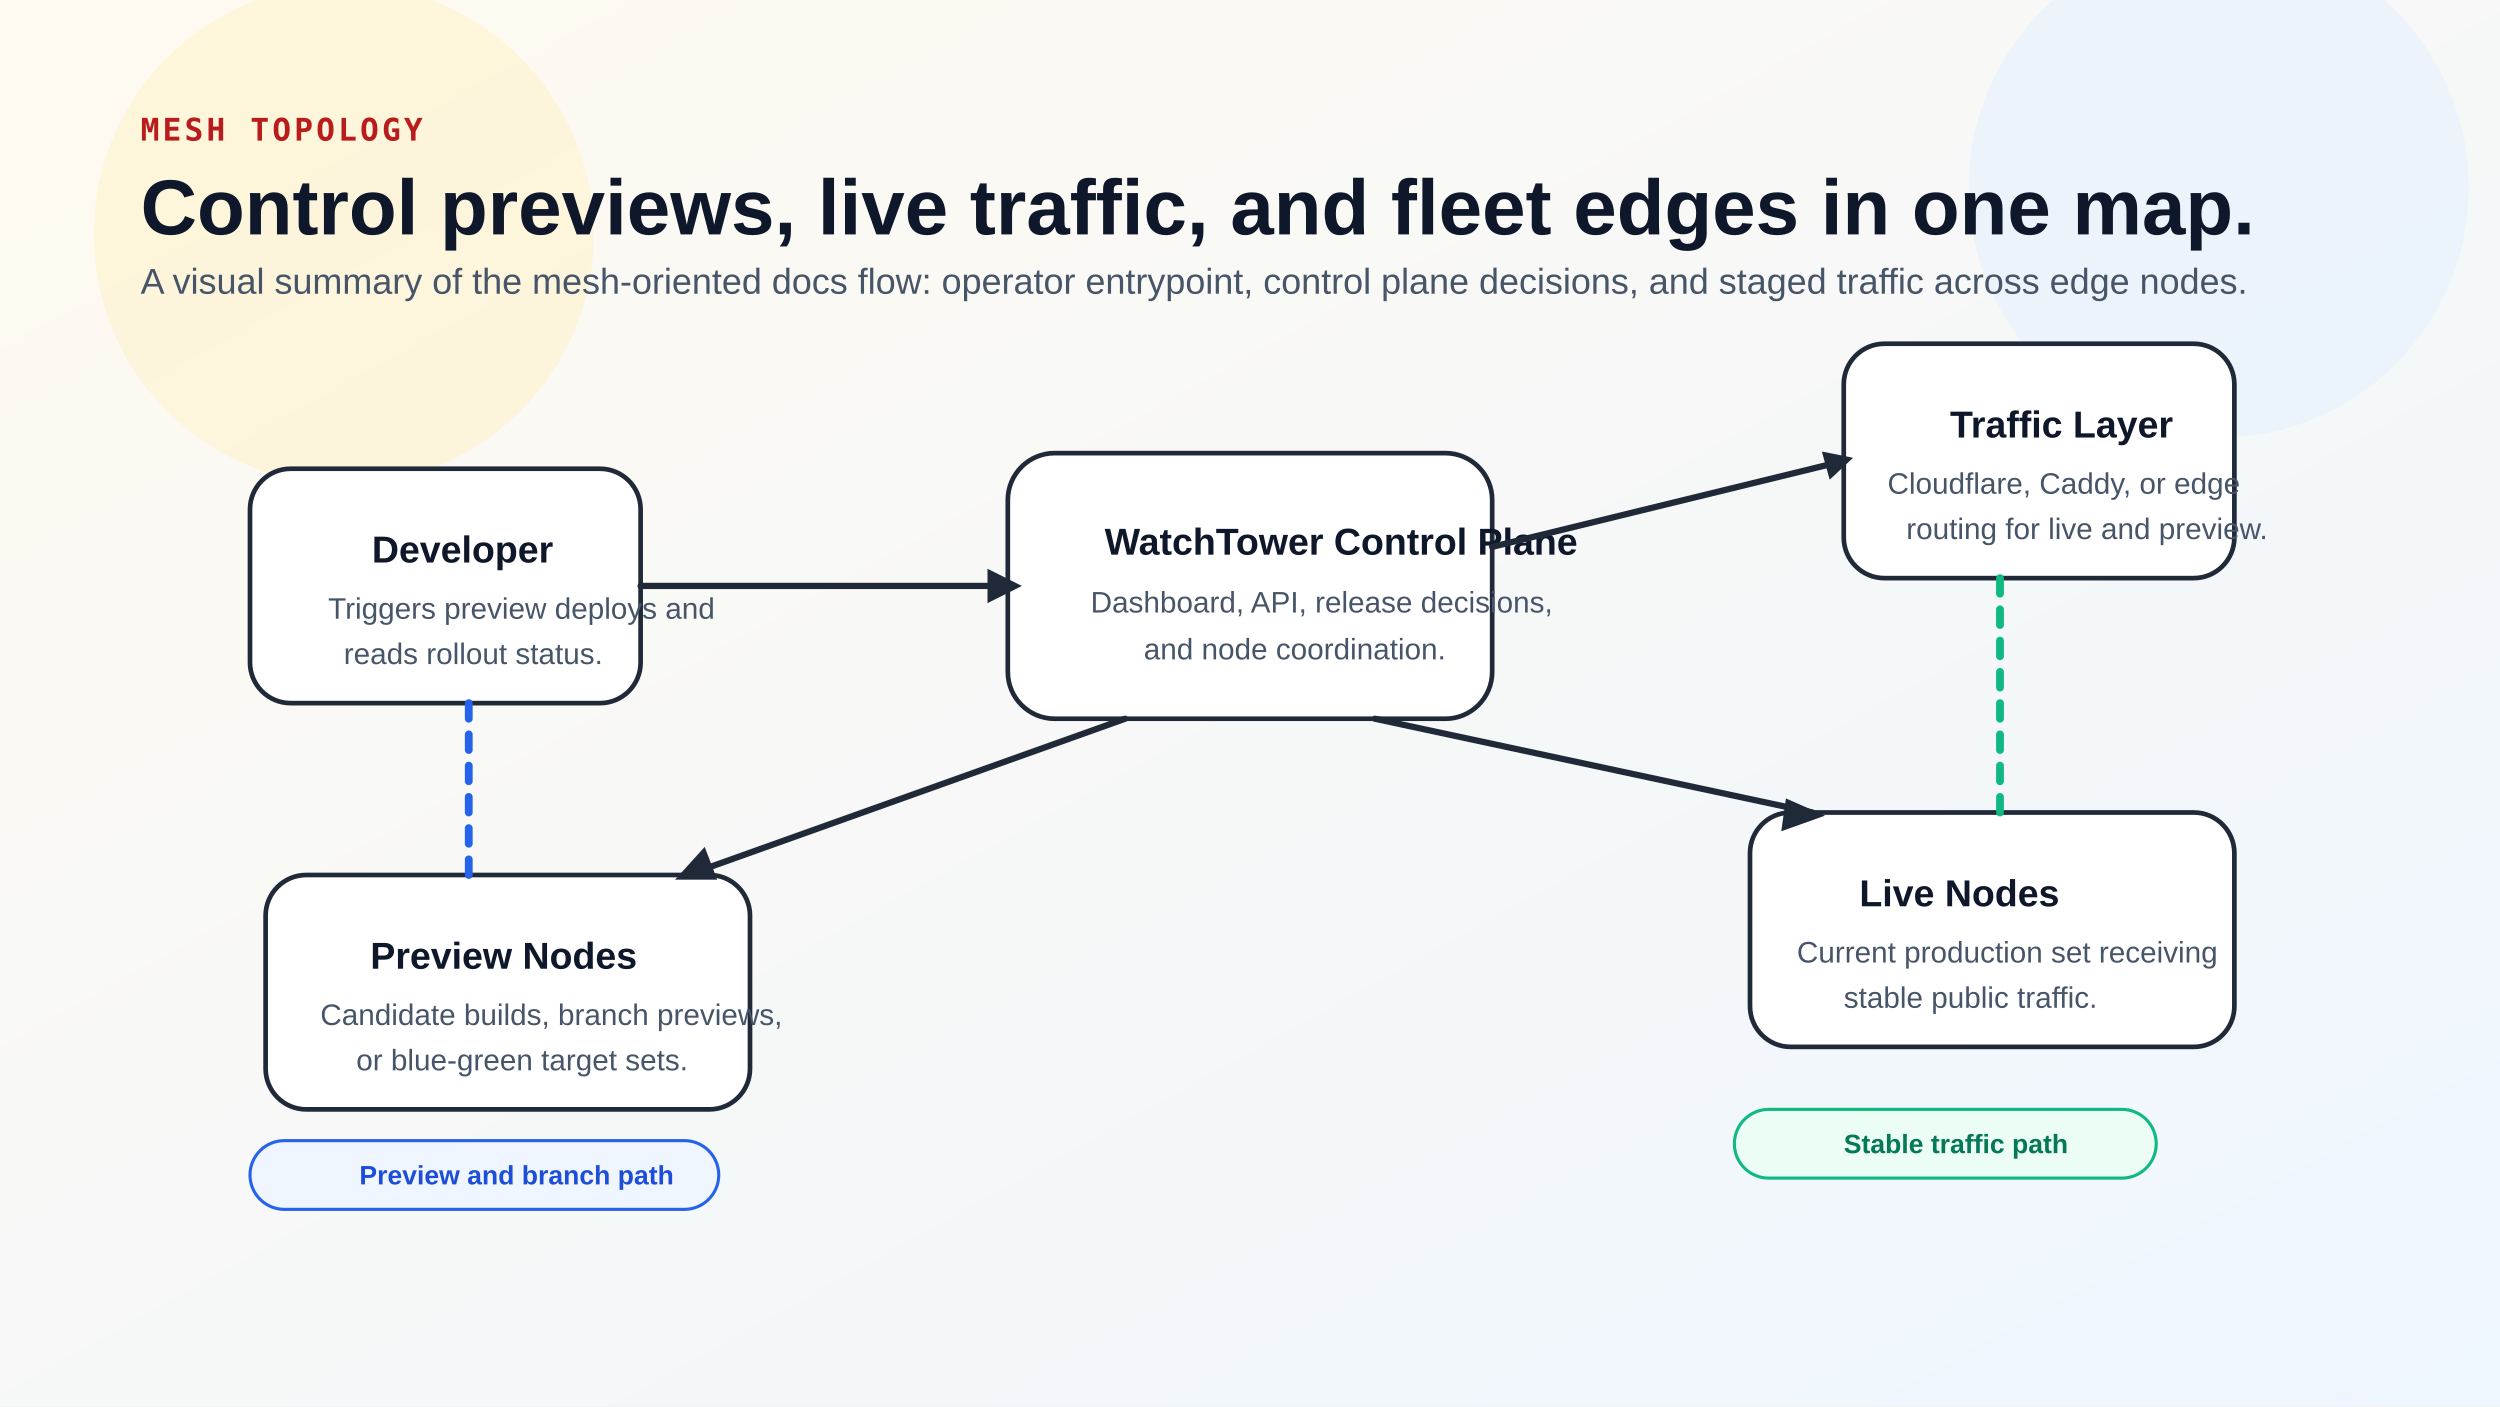
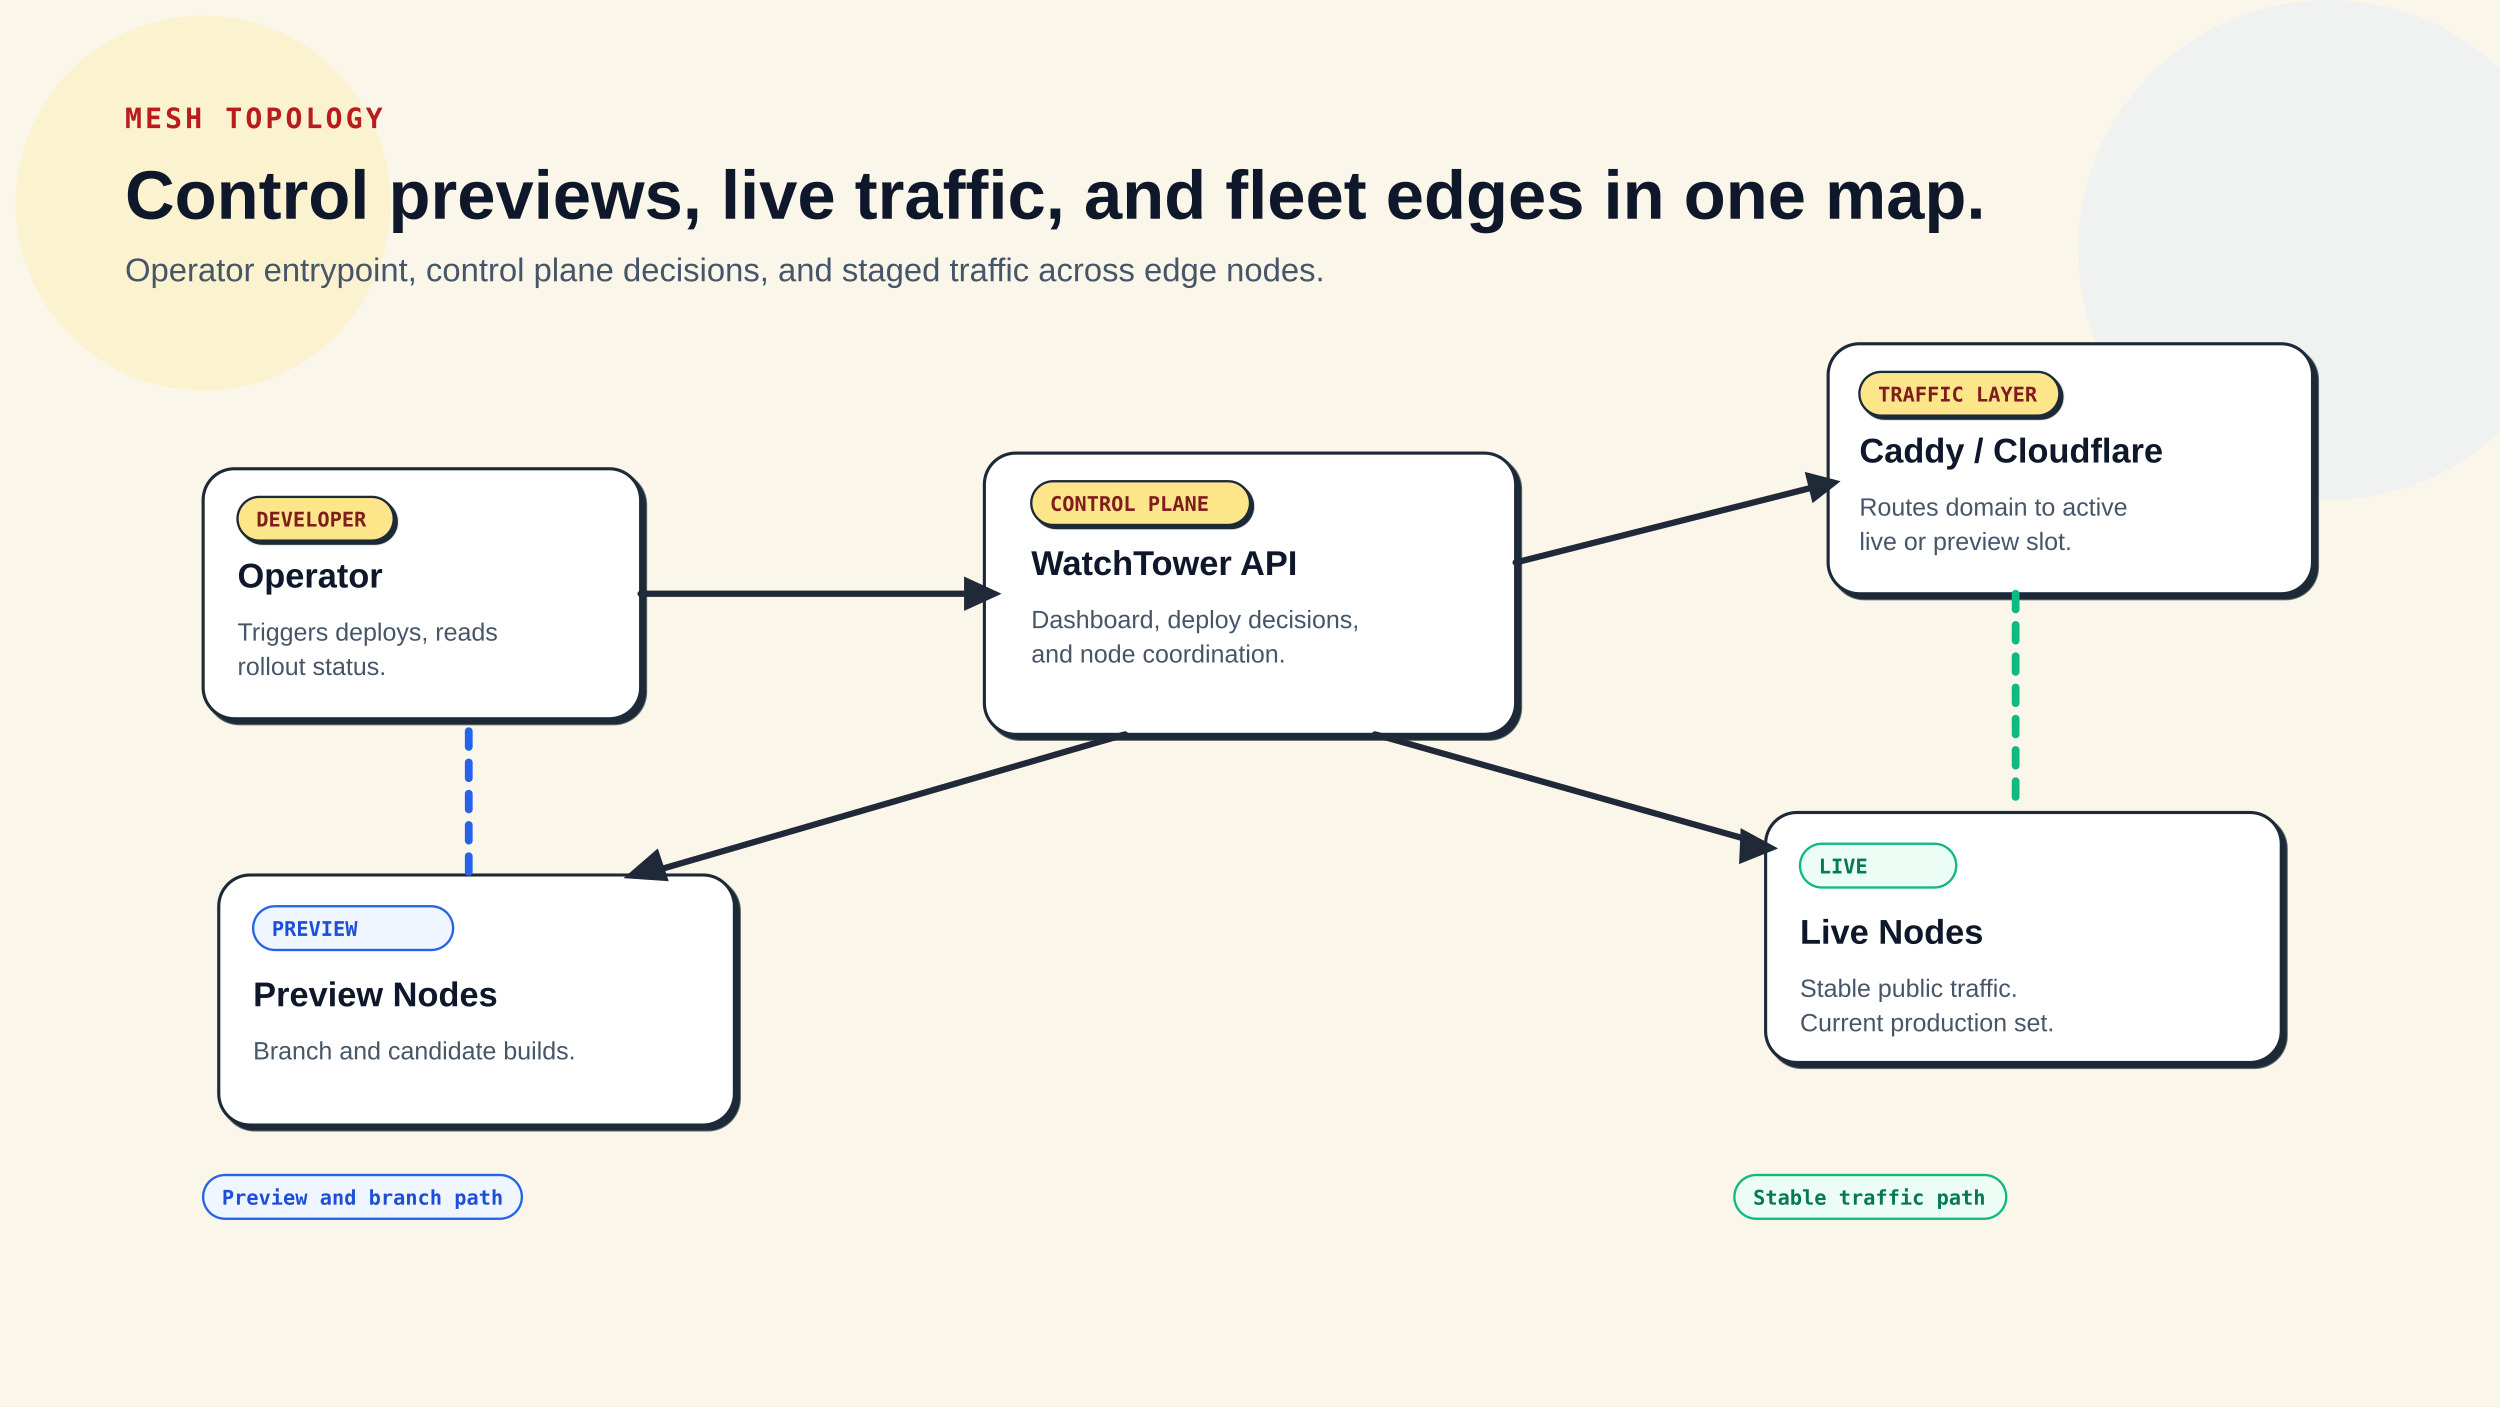
<svg xmlns="http://www.w3.org/2000/svg" viewBox="0 0 1600 900" role="img" aria-label="WatchTower mesh topology">
  <defs>
-     <linearGradient id="bg" x1="0" y1="0" x2="1" y2="1">
-       <stop offset="0%" stop-color="#fffaf0" />
-       <stop offset="100%" stop-color="#eef6ff" />
-     </linearGradient>
-     <style>
-       .title { font: 800 50px 'DM Sans', Arial, sans-serif; fill: #0f172a; }
-       .subtitle { font: 500 23px 'DM Sans', Arial, sans-serif; fill: #475569; }
-       .eyebrow { font: 700 20px 'Space Mono', monospace; letter-spacing: 2px; fill: #b91c1c; }
-       .nodeTitle { font: 800 24px 'DM Sans', Arial, sans-serif; fill: #0f172a; }
-       .nodeCopy { font: 500 19px 'DM Sans', Arial, sans-serif; fill: #475569; }
-       .tag { font: 700 17px 'DM Sans', Arial, sans-serif; }
-     </style>
+     <filter id="cs" x="-4%" y="-4%" width="112%" height="116%">
+       <feDropShadow dx="3" dy="3" stdDeviation="0" flood-color="#1f2937" />
+     </filter>
+     <filter id="ps" x="-2%" y="-8%" width="108%" height="132%">
+       <feDropShadow dx="2" dy="2" stdDeviation="0" flood-color="#1f2937" />
+     </filter>
  </defs>
-   <rect width="1600" height="900" fill="url(#bg)" />
-   <circle cx="220" cy="150" r="160" fill="#fde68a" opacity="0.22" />
-   <circle cx="1420" cy="120" r="160" fill="#dbeafe" opacity="0.4" />
-   <text x="90" y="90" class="eyebrow">MESH TOPOLOGY</text>
-   <text x="90" y="150" class="title">Control previews, live traffic, and fleet edges in one map.</text>
-   <text x="90" y="188" class="subtitle">A visual summary of the mesh-oriented docs flow: operator entrypoint, control plane decisions, and staged traffic across edge nodes.</text>
-   <rect x="645" y="290" width="310" height="170" rx="30" fill="#ffffff" stroke="#1f2937" stroke-width="3" />
-   <text x="707" y="355" class="nodeTitle">WatchTower Control Plane</text>
-   <text x="698" y="392" class="nodeCopy">Dashboard, API, release decisions,</text>
-   <text x="732" y="422" class="nodeCopy">and node coordination.</text>
-   <rect x="160" y="300" width="250" height="150" rx="26" fill="#ffffff" stroke="#1f2937" stroke-width="3" />
-   <text x="238" y="360" class="nodeTitle">Developer</text>
-   <text x="210" y="396" class="nodeCopy">Triggers preview deploys and</text>
-   <text x="220" y="425" class="nodeCopy">reads rollout status.</text>
-   <rect x="1180" y="220" width="250" height="150" rx="26" fill="#ffffff" stroke="#1f2937" stroke-width="3" />
-   <text x="1248" y="280" class="nodeTitle">Traffic Layer</text>
-   <text x="1208" y="316" class="nodeCopy">Cloudflare, Caddy, or edge</text>
-   <text x="1220" y="345" class="nodeCopy">routing for live and preview.</text>
-   <rect x="1120" y="520" width="310" height="150" rx="26" fill="#ffffff" stroke="#1f2937" stroke-width="3" />
-   <text x="1190" y="580" class="nodeTitle">Live Nodes</text>
-   <text x="1150" y="616" class="nodeCopy">Current production set receiving</text>
-   <text x="1180" y="645" class="nodeCopy">stable public traffic.</text>
-   <rect x="170" y="560" width="310" height="150" rx="26" fill="#ffffff" stroke="#1f2937" stroke-width="3" />
-   <text x="237" y="620" class="nodeTitle">Preview Nodes</text>
-   <text x="205" y="656" class="nodeCopy">Candidate builds, branch previews,</text>
-   <text x="228" y="685" class="nodeCopy">or blue-green target sets.</text>
-   <line x1="410" y1="375" x2="645" y2="375" stroke="#1f2937" stroke-width="4" stroke-linecap="round" />
-   <polygon points="632,364 654,375 632,386" fill="#1f2937" />
-   <line x1="955" y1="350" x2="1180" y2="295" stroke="#1f2937" stroke-width="4" stroke-linecap="round" />
-   <polygon points="1166,289 1186,293 1171,307" fill="#1f2937" />
-   <line x1="880" y1="460" x2="1160" y2="520" stroke="#1f2937" stroke-width="4" stroke-linecap="round" />
-   <polygon points="1143,511 1168,522 1140,532" fill="#1f2937" />
-   <line x1="720" y1="460" x2="440" y2="560" stroke="#1f2937" stroke-width="4" stroke-linecap="round" />
-   <polygon points="451,542 432,563 459,563" fill="#1f2937" />
-   <line x1="1280" y1="370" x2="1280" y2="520" stroke="#10b981" stroke-width="5" stroke-dasharray="10 10" stroke-linecap="round" />
-   <line x1="300" y1="560" x2="300" y2="450" stroke="#2563eb" stroke-width="5" stroke-dasharray="10 10" stroke-linecap="round" />
-   <rect x="1110" y="710" width="270" height="44" rx="22" fill="#ecfdf5" stroke="#10b981" stroke-width="2" />
-   <text x="1180" y="738" class="tag" fill="#047857">Stable traffic path</text>
-   <rect x="160" y="730" width="300" height="44" rx="22" fill="#eff6ff" stroke="#2563eb" stroke-width="2" />
-   <text x="230" y="758" class="tag" fill="#1d4ed8">Preview and branch path</text>
+   <rect width="1600" height="900" fill="#fbf6ea" />
+   <circle cx="130" cy="130" r="120" fill="#fde68a" opacity="0.28" />
+   <circle cx="1490" cy="160" r="160" fill="#dbeafe" opacity="0.35" />
+   <text x="80" y="82" font-family="'Space Mono', monospace" font-size="18" font-weight="700" fill="#b91c1c" letter-spacing="2">MESH TOPOLOGY</text>
+   <text x="80" y="140" font-family="'DM Sans', Arial, sans-serif" font-size="44" font-weight="800" fill="#0f172a">Control previews, live traffic, and fleet edges in one map.</text>
+   <text x="80" y="180" font-family="'DM Sans', Arial, sans-serif" font-size="21" font-weight="500" fill="#475569">Operator entrypoint, control plane decisions, and staged traffic across edge nodes.</text>
+   <rect x="630" y="290" width="340" height="180" rx="20" fill="#ffffff" stroke="#1f2937" stroke-width="2" filter="url(#cs)" />
+   <rect x="660" y="308" width="140" height="28" rx="14" fill="#fde68a" stroke="#1f2937" stroke-width="1.5" filter="url(#ps)" />
+   <text x="672" y="327" font-family="'Space Mono', monospace" font-size="13" font-weight="700" fill="#7f1d1d">CONTROL PLANE</text>
+   <text x="660" y="368" font-family="'DM Sans', Arial, sans-serif" font-size="22" font-weight="800" fill="#0f172a">WatchTower API</text>
+   <text x="660" y="402" font-family="'DM Sans', Arial, sans-serif" font-size="16" font-weight="500" fill="#475569">Dashboard, deploy decisions,</text>
+   <text x="660" y="424" font-family="'DM Sans', Arial, sans-serif" font-size="16" font-weight="500" fill="#475569">and node coordination.</text>
+   <rect x="130" y="300" width="280" height="160" rx="20" fill="#ffffff" stroke="#1f2937" stroke-width="2" filter="url(#cs)" />
+   <rect x="152" y="318" width="100" height="28" rx="14" fill="#fde68a" stroke="#1f2937" stroke-width="1.5" filter="url(#ps)" />
+   <text x="164" y="337" font-family="'Space Mono', monospace" font-size="13" font-weight="700" fill="#7f1d1d">DEVELOPER</text>
+   <text x="152" y="376" font-family="'DM Sans', Arial, sans-serif" font-size="22" font-weight="800" fill="#0f172a">Operator</text>
+   <text x="152" y="410" font-family="'DM Sans', Arial, sans-serif" font-size="16" font-weight="500" fill="#475569">Triggers deploys, reads</text>
+   <text x="152" y="432" font-family="'DM Sans', Arial, sans-serif" font-size="16" font-weight="500" fill="#475569">rollout status.</text>
+   <rect x="1170" y="220" width="310" height="160" rx="20" fill="#ffffff" stroke="#1f2937" stroke-width="2" filter="url(#cs)" />
+   <rect x="1190" y="238" width="128" height="28" rx="14" fill="#fde68a" stroke="#1f2937" stroke-width="1.5" filter="url(#ps)" />
+   <text x="1202" y="257" font-family="'Space Mono', monospace" font-size="13" font-weight="700" fill="#7f1d1d">TRAFFIC LAYER</text>
+   <text x="1190" y="296" font-family="'DM Sans', Arial, sans-serif" font-size="22" font-weight="800" fill="#0f172a">Caddy / Cloudflare</text>
+   <text x="1190" y="330" font-family="'DM Sans', Arial, sans-serif" font-size="16" font-weight="500" fill="#475569">Routes domain to active</text>
+   <text x="1190" y="352" font-family="'DM Sans', Arial, sans-serif" font-size="16" font-weight="500" fill="#475569">live or preview slot.</text>
+   <rect x="1130" y="520" width="330" height="160" rx="20" fill="#ffffff" stroke="#1f2937" stroke-width="2" filter="url(#cs)" />
+   <rect x="1152" y="540" width="100" height="28" rx="14" fill="#ecfdf5" stroke="#10b981" stroke-width="1.5" />
+   <text x="1164" y="559" font-family="'Space Mono', monospace" font-size="13" font-weight="700" fill="#047857">LIVE</text>
+   <text x="1152" y="604" font-family="'DM Sans', Arial, sans-serif" font-size="22" font-weight="800" fill="#0f172a">Live Nodes</text>
+   <text x="1152" y="638" font-family="'DM Sans', Arial, sans-serif" font-size="16" font-weight="500" fill="#475569">Stable public traffic.</text>
+   <text x="1152" y="660" font-family="'DM Sans', Arial, sans-serif" font-size="16" font-weight="500" fill="#475569">Current production set.</text>
+   <rect x="140" y="560" width="330" height="160" rx="20" fill="#ffffff" stroke="#1f2937" stroke-width="2" filter="url(#cs)" />
+   <rect x="162" y="580" width="128" height="28" rx="14" fill="#eff6ff" stroke="#2563eb" stroke-width="1.5" />
+   <text x="174" y="599" font-family="'Space Mono', monospace" font-size="13" font-weight="700" fill="#1d4ed8">PREVIEW</text>
+   <text x="162" y="644" font-family="'DM Sans', Arial, sans-serif" font-size="22" font-weight="800" fill="#0f172a">Preview Nodes</text>
+   <text x="162" y="678" font-family="'DM Sans', Arial, sans-serif" font-size="16" font-weight="500" fill="#475569">Branch and candidate builds.</text>
+   <line x1="410" y1="380" x2="628" y2="380" stroke="#1f2937" stroke-width="4" stroke-linecap="round" />
+   <polygon points="617,369 641,380 617,391" fill="#1f2937" />
+   <line x1="970" y1="360" x2="1168" y2="310" stroke="#1f2937" stroke-width="4" stroke-linecap="round" />
+   <polygon points="1155,302 1178,308 1160,322" fill="#1f2937" />
+   <line x1="880" y1="470" x2="1128" y2="540" stroke="#1f2937" stroke-width="4" stroke-linecap="round" />
+   <polygon points="1114,530 1138,543 1113,553" fill="#1f2937" />
+   <line x1="720" y1="470" x2="410" y2="560" stroke="#1f2937" stroke-width="4" stroke-linecap="round" />
+   <polygon points="421,543 399,562 428,564" fill="#1f2937" />
+   <line x1="1290" y1="380" x2="1290" y2="518" stroke="#10b981" stroke-width="5" stroke-dasharray="10 10" stroke-linecap="round" />
+   <line x1="300" y1="558" x2="300" y2="460" stroke="#2563eb" stroke-width="5" stroke-dasharray="10 10" stroke-linecap="round" />
+   <rect x="1110" y="752" width="174" height="28" rx="14" fill="#ecfdf5" stroke="#10b981" stroke-width="1.5" />
+   <text x="1122" y="771" font-family="'Space Mono', monospace" font-size="13" font-weight="700" fill="#047857">Stable traffic path</text>
+   <rect x="130" y="752" width="204" height="28" rx="14" fill="#eff6ff" stroke="#2563eb" stroke-width="1.5" />
+   <text x="142" y="771" font-family="'Space Mono', monospace" font-size="13" font-weight="700" fill="#1d4ed8">Preview and branch path</text>
</svg>
